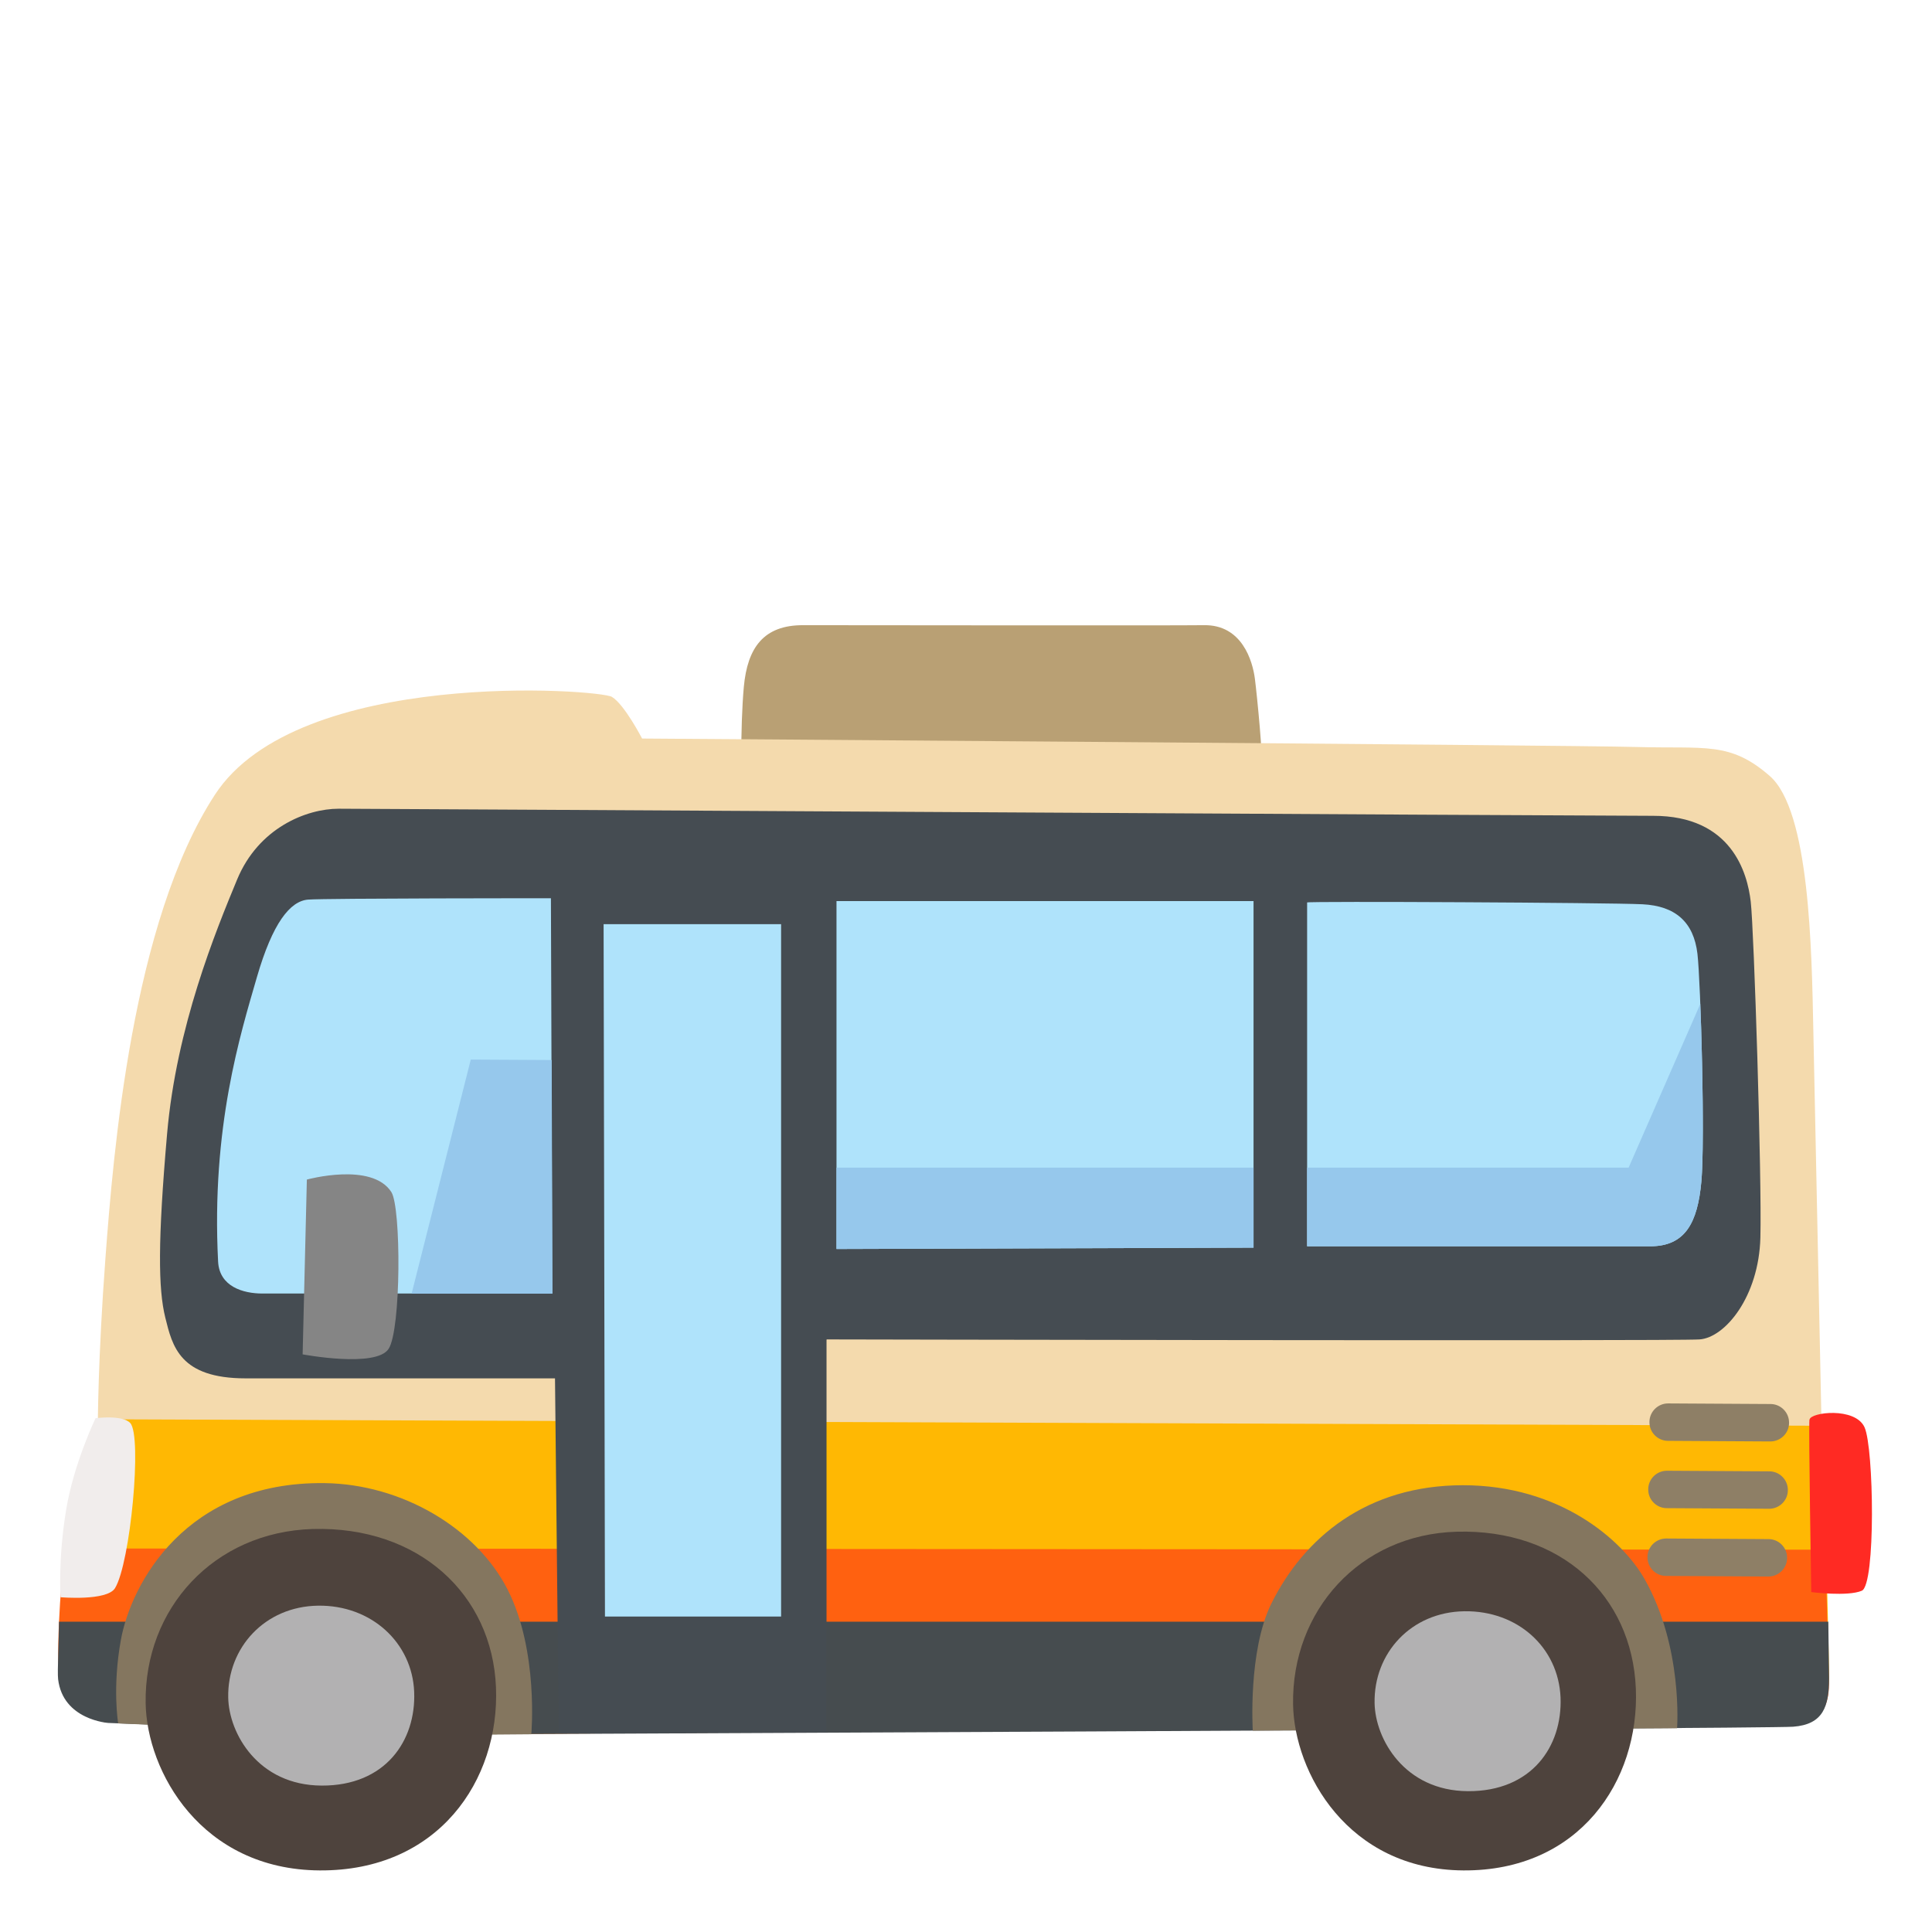
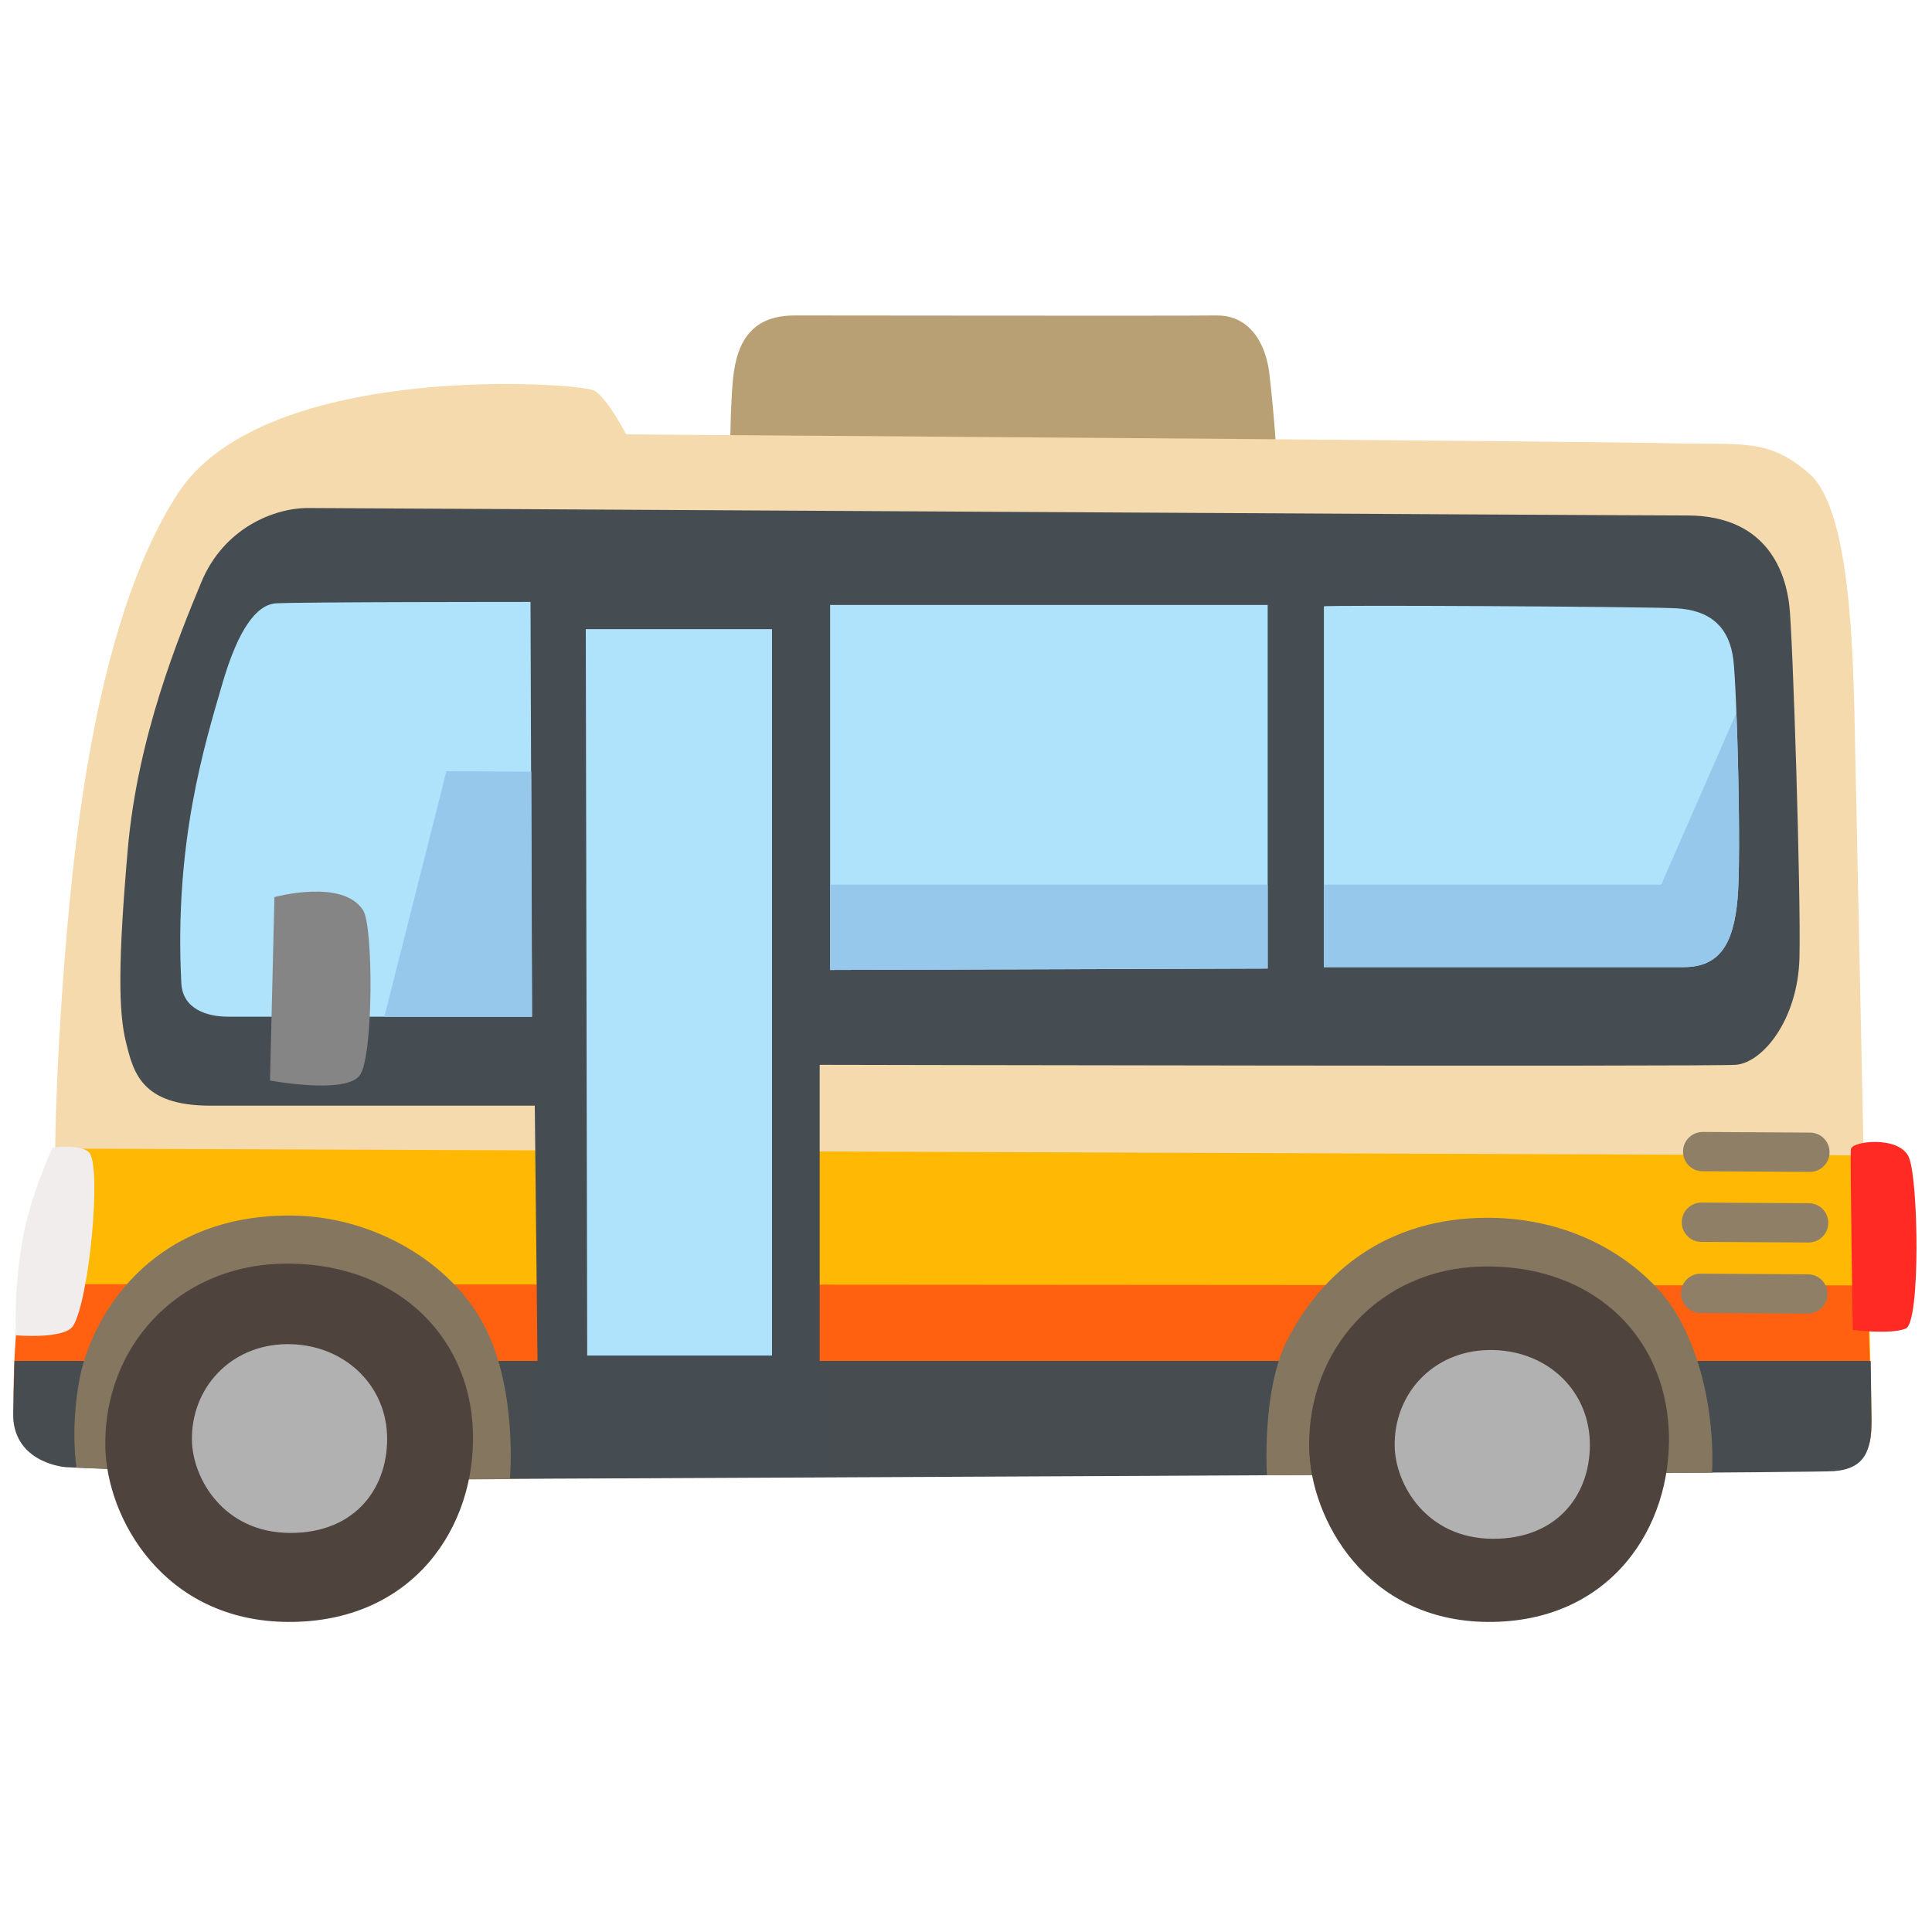
- <svg xmlns="http://www.w3.org/2000/svg" width="1em" height="1em" viewBox="0 0 128 128">
+ <svg xmlns="http://www.w3.org/2000/svg" width="1em" height="1em" viewBox="3 40 122 85">
  <path fill="#b9a074" d="M49.11 50.19c0-1.63.05-3.35.17-4.68c.24-2.6 1.31-4.1 3.94-4.09c2.03 0 24.76.03 26.55 0c2.52-.04 3.22 2.38 3.37 3.55s.57 5.5.41 5.5c-.6 0-34.53-.32-34.44-.28" />
  <path fill="#f4daad" d="M42.54 48.93s-1.17-2.26-2-2.76s-20.79-1.97-26.3 6.48S7.5 76.5 6.99 83.29s-.51 11.27-.51 11.27l67.49 2.94l46.72-2.69s-.44-20.95-.55-26.45c-.11-5.51-.25-14.65-2.89-16.95s-4.25-1.79-8.84-1.92s-65.86-.56-65.86-.56z" />
  <path fill="#ffb803" d="m6.49 94.03l114.29.43s.4 15.15.4 16.56s-.4 3.03-2.39 3.14s-91.68.76-91.68.76l-20.17-.97s-2.33-.87-2.88-2.81s.67-12.12.67-12.12l1.77-4.98z" />
  <path fill="#ff6110" d="M4.31 102.59c-.31 2.41-.69 7.87-.26 9.14c.55 1.64 2.88 2.37 2.88 2.37l20.17.82s89.7-.55 91.68-.64c1.99-.09 2.39-1.46 2.39-2.65c0-.69-.13-5.24-.24-8.96z" />
  <path fill="#464c4f" d="M3.91 107.44c0 1.06-.12 3.33-.06 3.81c.32 2.71 3.33 2.9 3.33 2.9l19.93.77s89.71-.38 91.69-.52c1.99-.15 2.38-1.33 2.38-3.22c0-.31-.04-2.61-.05-3.74z" />
  <path fill="#f1edec" d="M4 105.82s3.08.27 3.62-.6c1.02-1.66 1.81-10.07 1.01-10.94c-.52-.56-2.3-.32-2.3-.32s-1.45 3.02-1.95 6.08c-.54 3.28-.37 5.77-.37 5.77z" />
  <path fill="#84765f" d="M35.2 114.9s.5-5.53-1.57-9.59s-6.99-6.98-12.12-7.05c-9.24-.12-12.83 6.7-13.5 10.38c-.58 3.18-.18 5.54-.18 5.54s3.46.13 6.85.35c2.3.15 4.06.43 6.66.43c8.74 0 13.86-.06 13.86-.06m47.8-.24s-.33-5.26 1.23-8.42c2.17-4.37 6.32-7.84 12.7-7.84s10.54 3.59 12.03 6.22c2.56 4.52 2.15 9.88 2.15 9.88z" />
  <path fill="#4e433d" d="M9.65 112.84c.07 4.52 3.68 11.03 11.53 11.08s11.93-5.96 11.68-12.13s-5.12-10.68-12.13-10.49c-6.56.19-11.18 5.27-11.08 11.54" />
  <path fill="#b2b1b2" d="M15.12 112.46c.04 2.38 1.98 5.82 6.19 5.84s6.26-2.96 6.13-6.21s-2.83-5.76-6.37-5.71c-3.52.05-6.01 2.78-5.95 6.08" />
  <path fill="#4e433d" d="M85.67 112.92c.07 4.49 3.6 10.95 11.28 11s11.67-5.92 11.43-12.03c-.25-6.22-5.01-10.6-11.87-10.41c-6.42.18-10.94 5.23-10.84 11.44" />
  <path fill="#b2b1b2" d="M91.07 112.83c.04 2.38 1.98 5.82 6.19 5.84s6.26-2.96 6.13-6.21c-.14-3.3-2.83-5.76-6.37-5.71s-6.01 2.78-5.95 6.08" />
  <path fill="#454c52" d="M54.78 88.74s56.12.12 57.82 0s3.93-2.84 4.03-6.75s-.42-20.37-.64-22.26s-1.26-5.69-6.48-5.68c-4.14 0-84.94-.47-87.07-.47s-5.31 1.26-6.73 4.69s-4.02 9.74-4.64 16.85s-.59 10.27-.12 12.17s.95 4.03 5.33 4.03h20.49l.25 23.51l17.74-.07v-26z" />
  <path fill="#8e7f66" d="m117.29 95.5l-6.78-.04c-.68 0-1.24-.56-1.23-1.25c0-.68.56-1.23 1.24-1.23l6.78.04c.68 0 1.24.56 1.23 1.25c0 .68-.56 1.23-1.24 1.23m-.08 4.46l-6.78-.04c-.68 0-1.24-.56-1.23-1.25c0-.68.56-1.23 1.24-1.23l6.78.04c.68 0 1.24.56 1.23 1.25c0 .68-.56 1.23-1.24 1.23m-.05 4.49l-6.78-.04c-.68 0-1.24-.56-1.23-1.25c0-.68.56-1.23 1.24-1.23l6.78.04c.68 0 1.24.56 1.23 1.25c0 .68-.56 1.23-1.24 1.23" />
  <path fill="#afe3fb" d="M36.5 59.51s-14.88 0-16.08.09s-2.36 1.55-3.4 5.14c-1.09 3.77-3.03 9.94-2.57 18.85c.09 1.65 1.65 2.11 2.94 2.11h19.2l-.09-26.2z" />
  <path fill="#858585" d="m20.33 78.16l-.28 11.57s4.87.92 5.7-.37s.83-9.36.18-10.38c-1.29-2.02-5.6-.83-5.6-.83z" />
  <path fill="#afe3fb" d="M39.99 61.23h11.76v45.87H40.08zm15.43 21.52V59.7h27.63v22.96zM86.6 59.79v22.78h22.73c2.31 0 3.14-1.54 3.39-4.29c.25-2.76-.04-13.18-.26-15.09c-.25-2.11-1.47-3.17-3.64-3.28c-2.27-.11-22.14-.21-22.22-.12" />
  <path fill="#ff2a23" d="M119.89 94.05c.06-.49 3.02-.85 3.64.51s.75 10.43-.18 10.83s-3.35.09-3.35.09s-.18-10.88-.12-11.43z" />
  <path fill="#96c8ec" d="m27.27 85.71l3.92-15.51l5.36.03l.05 15.48zm80.63-8.35H86.6v5.21h22.73c2.31 0 3.14-1.54 3.39-4.29c.18-1.97.08-7.87-.07-11.77zm-52.48 0v5.39l27.63-.09v-5.3z" />
</svg>
